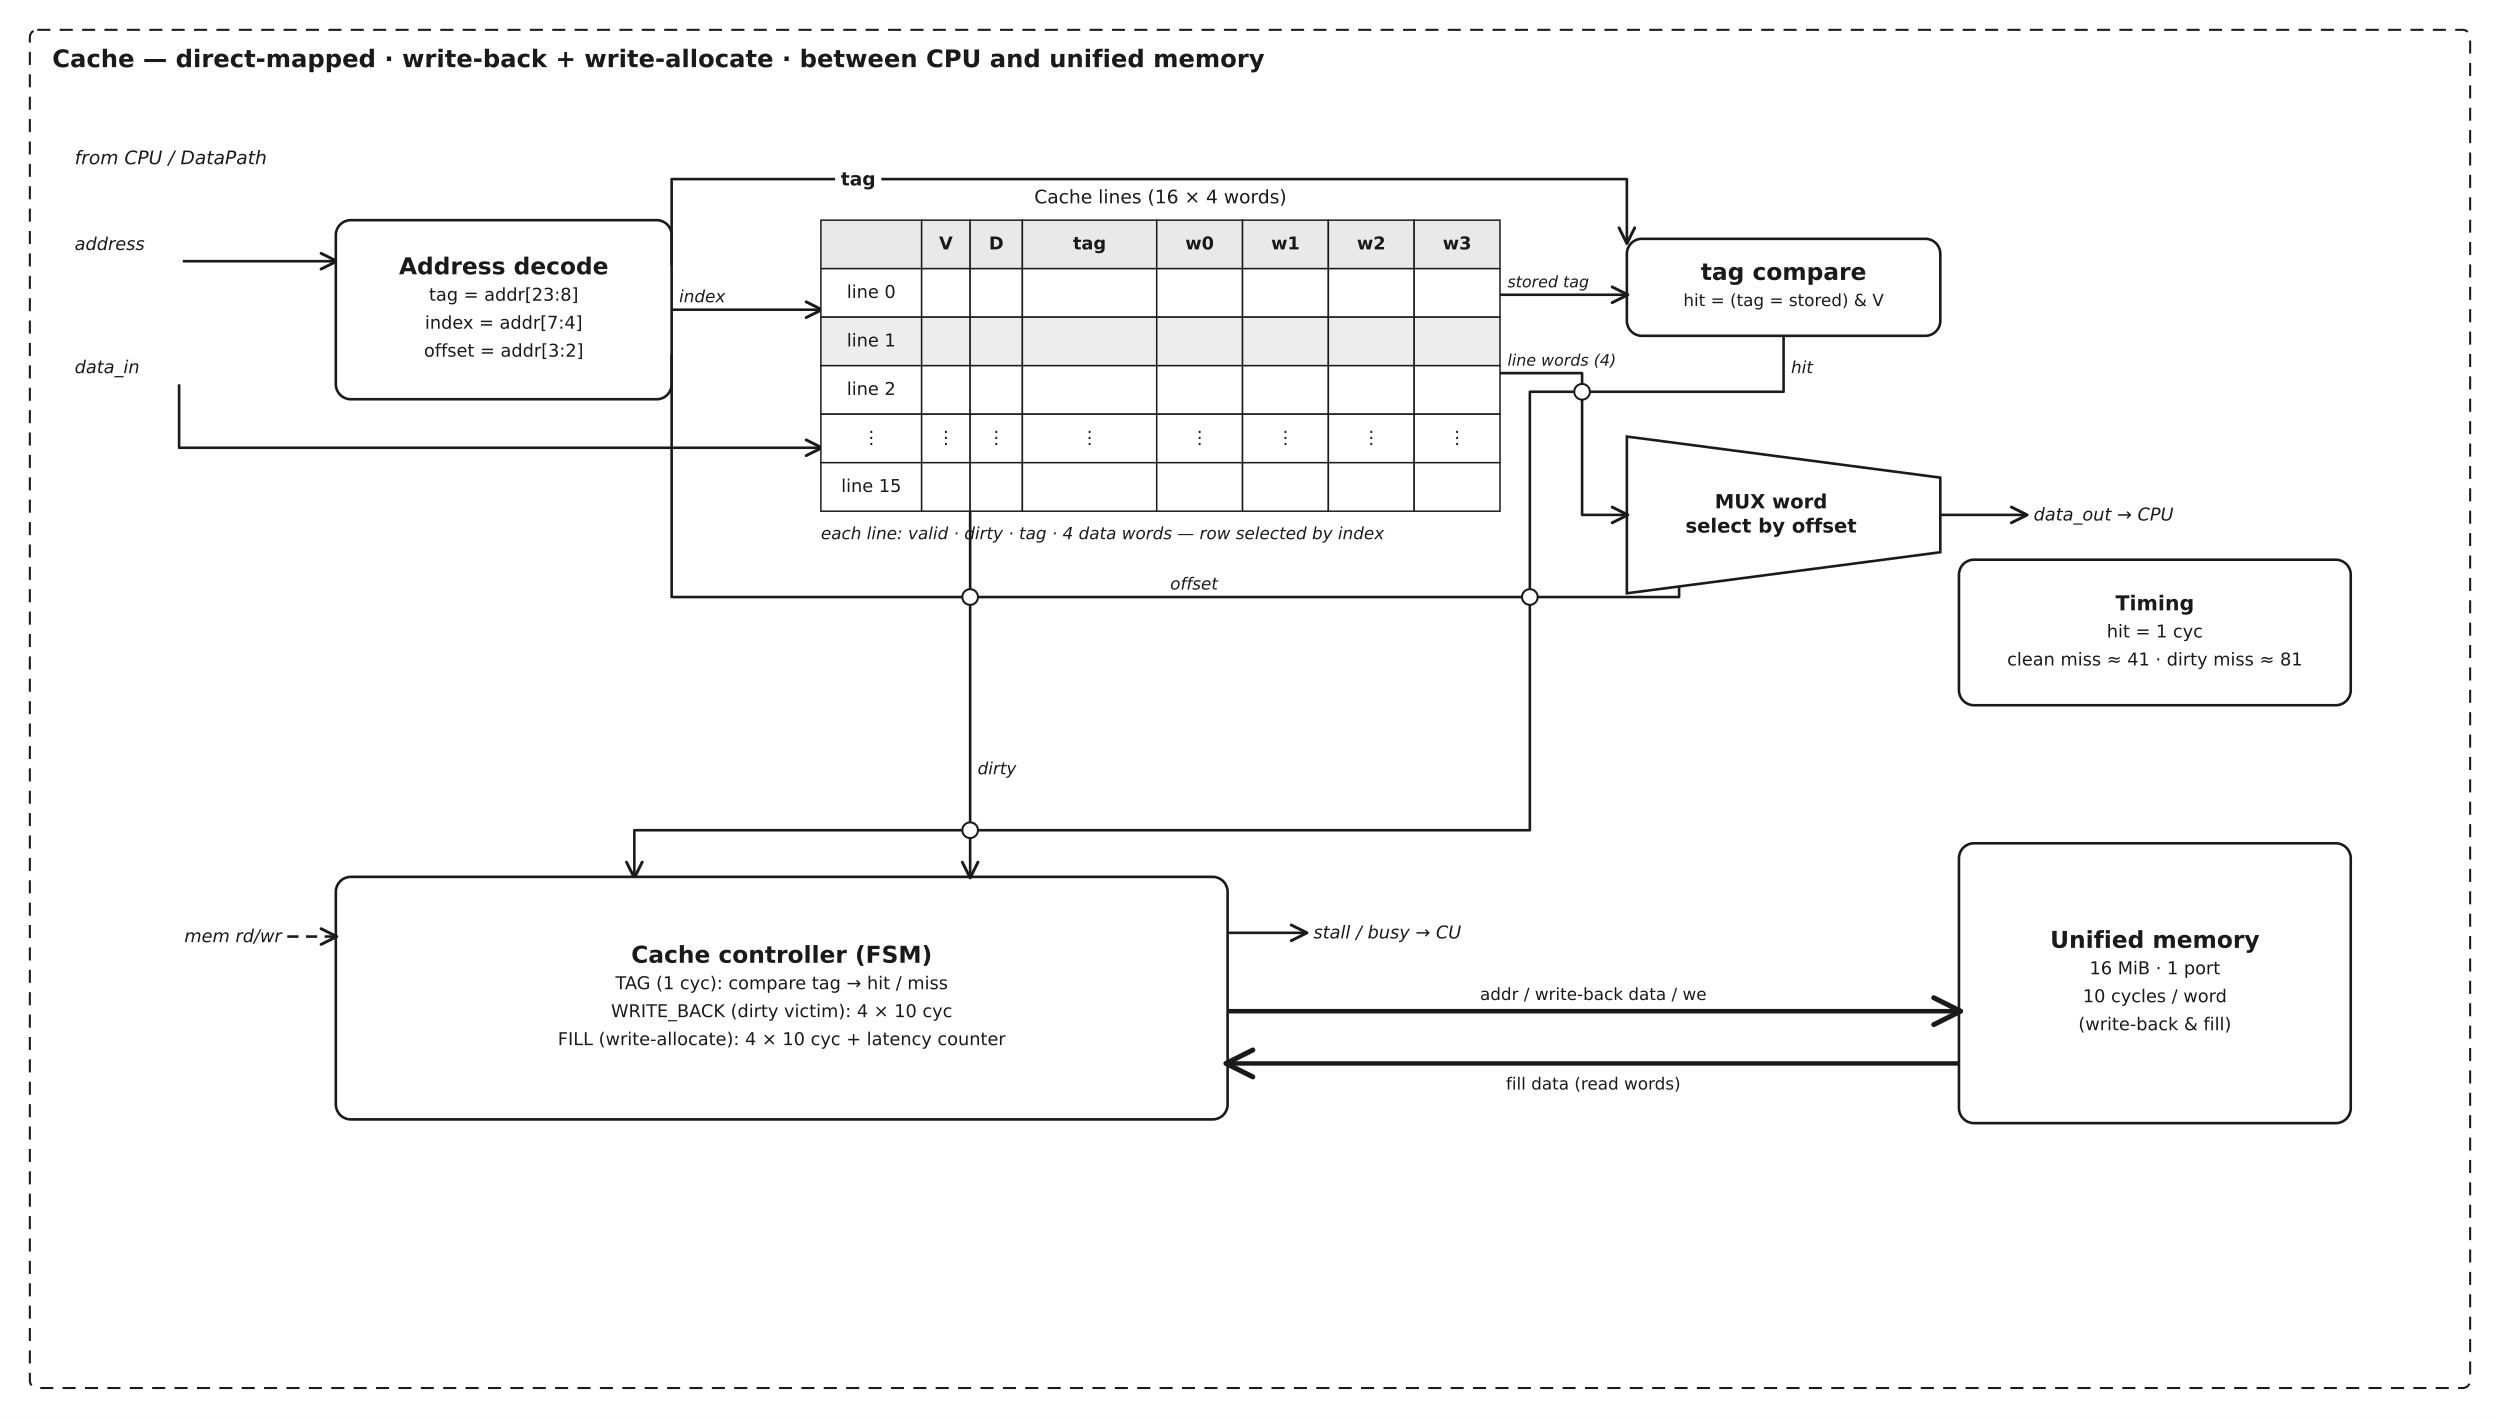
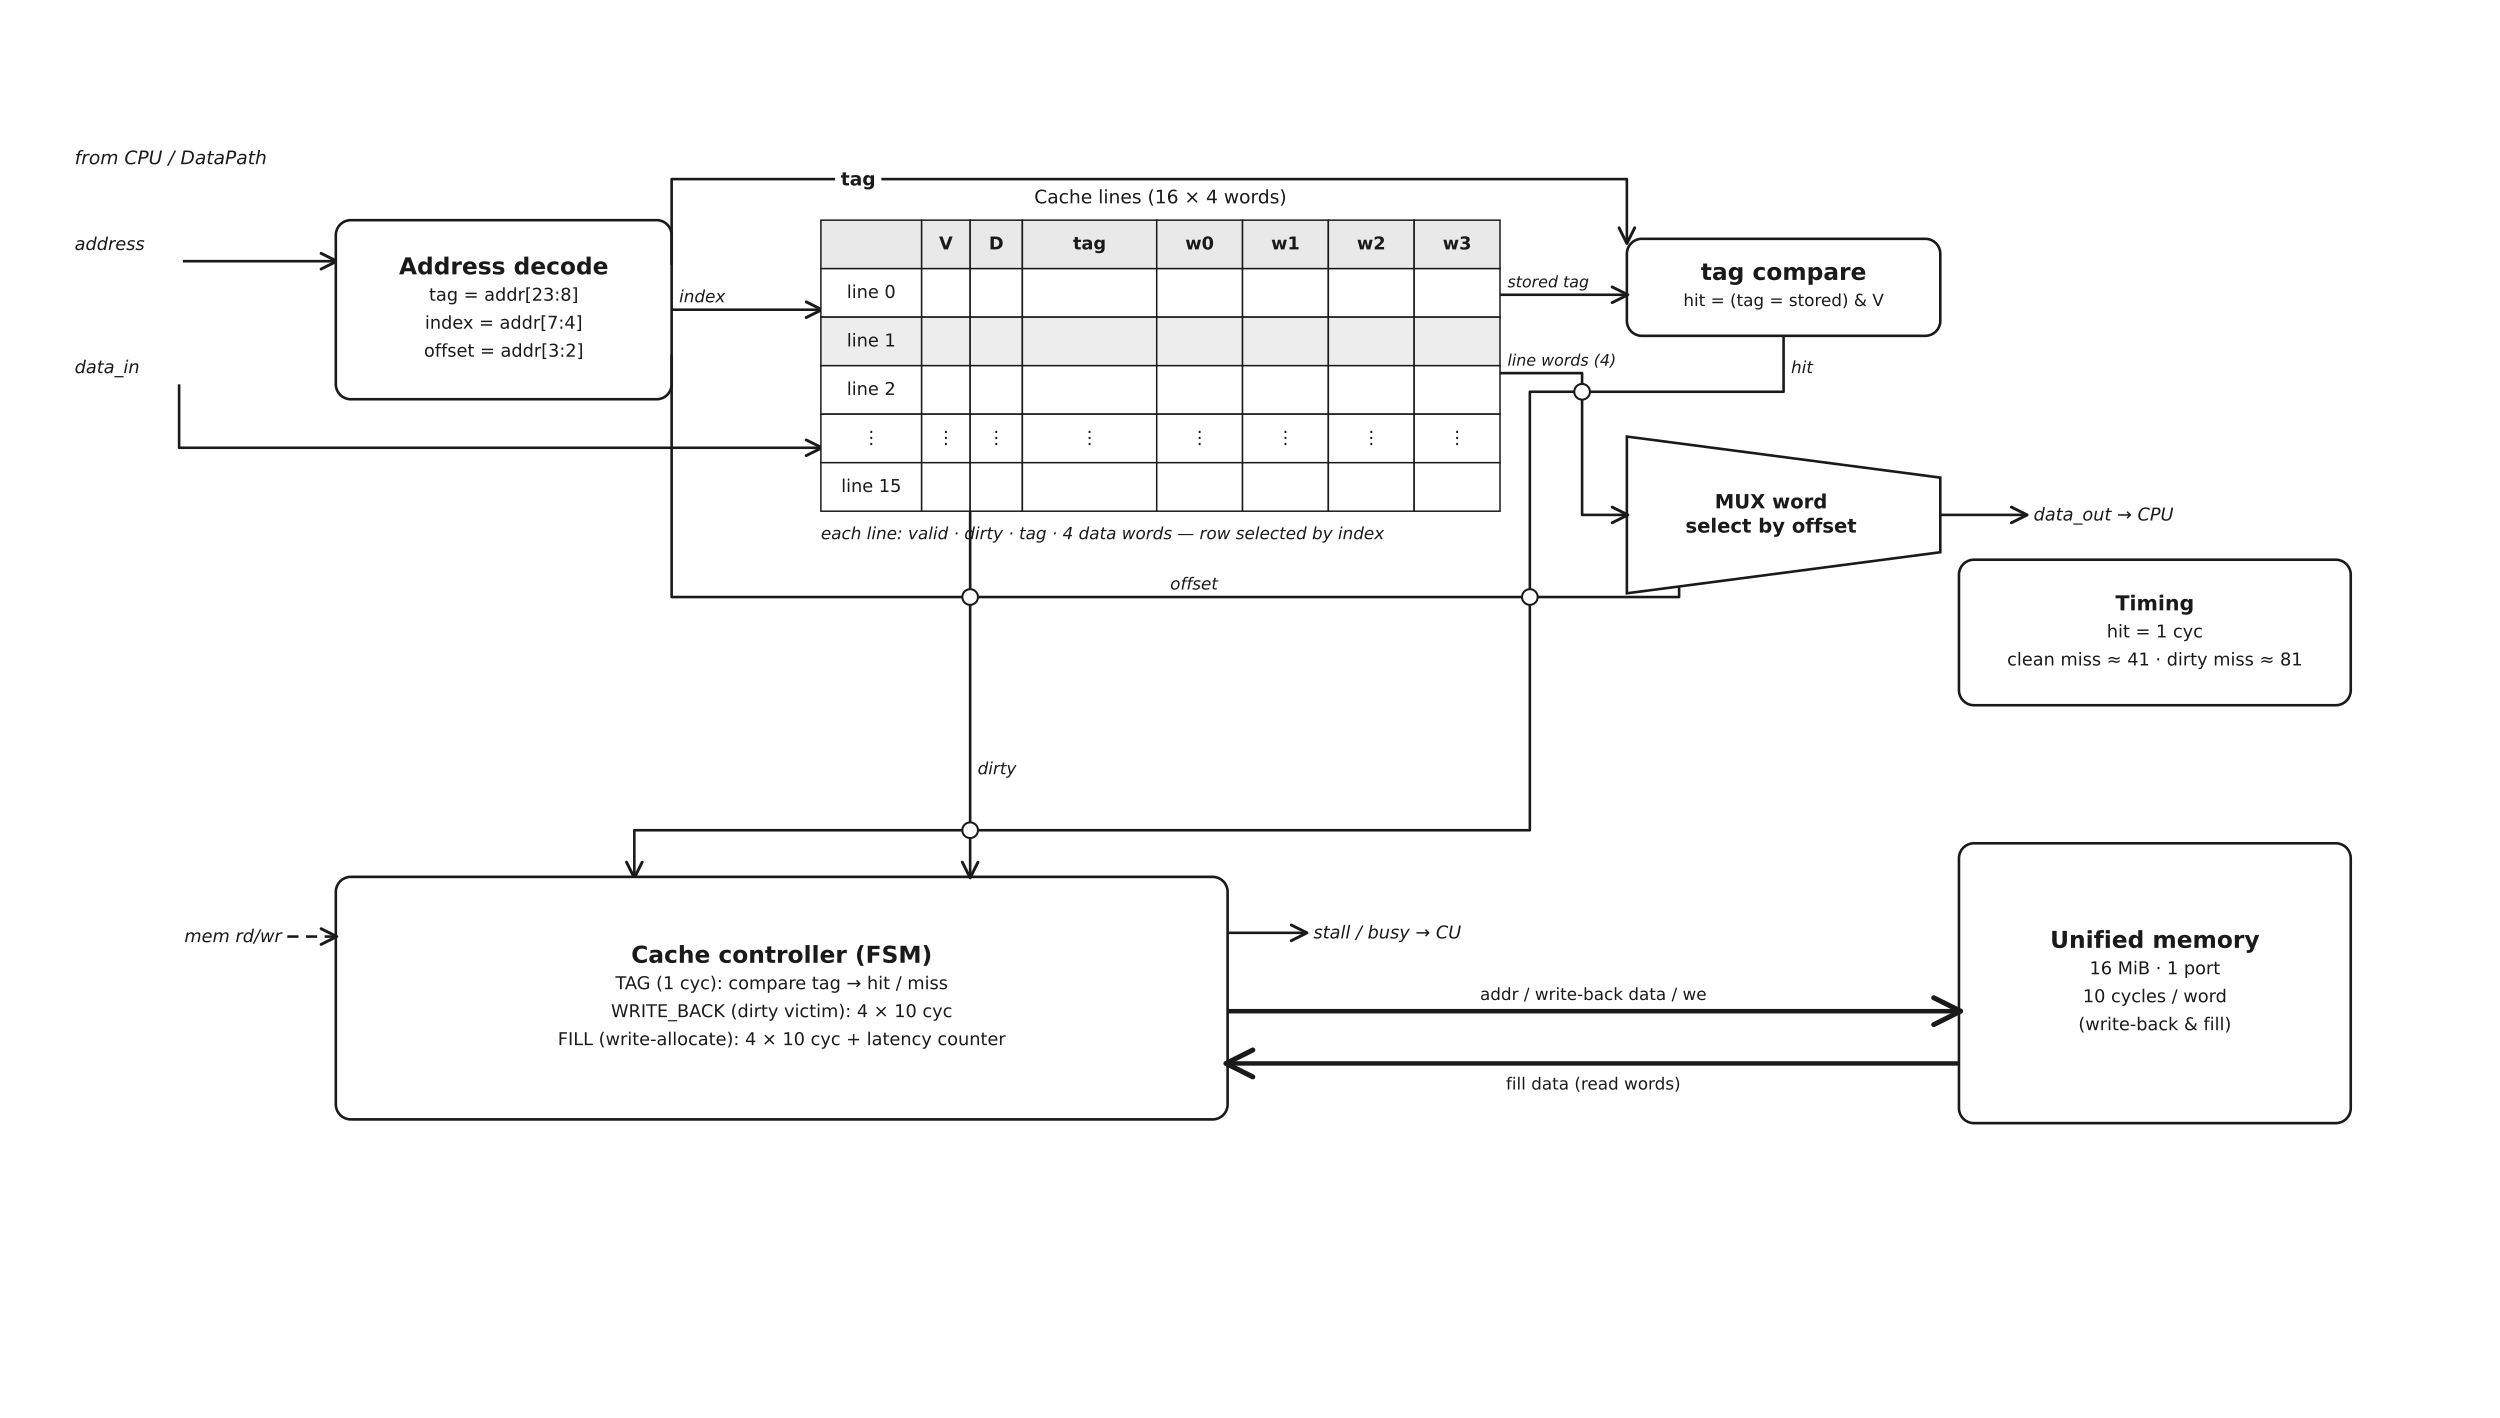
<svg xmlns="http://www.w3.org/2000/svg" viewBox="0 0 1340 760" font-family="DejaVu Sans, Arial, Helvetica, sans-serif">
  <rect x="0" y="0" width="1340" height="760" fill="#ffffff" />
  <defs>
    <marker id="a" viewBox="0 0 10 10" refX="8.5" refY="5" markerWidth="7.5" markerHeight="7.5" orient="auto-start-reverse">
      <path d="M1 1 L9 5 L1 9" fill="none" stroke="#1a1a1a" stroke-width="1.5" stroke-linecap="round" stroke-linejoin="round" />
    </marker>
    <marker id="ar" viewBox="0 0 10 10" refX="8.5" refY="5" markerWidth="7.5" markerHeight="7.5" orient="auto-start-reverse">
      <path d="M1 1 L9 5 L1 9" fill="none" stroke="#c0392b" stroke-width="1.5" stroke-linecap="round" stroke-linejoin="round" />
    </marker>
  </defs>
-   <rect x="16" y="16" width="1308" height="728" rx="4" fill="none" stroke="#1a1a1a" stroke-width="1.1" stroke-dasharray="7 5" />
-   <text x="28" y="36" font-size="13" font-weight="bold" fill="#1a1a1a">Cache  —  direct-mapped · write-back + write-allocate  ·  between CPU and unified memory</text>
-   <text x="40" y="88" font-size="10" text-anchor="start" font-style="italic" fill="#1a1a1a">from CPU / DataPath</text>
-   <text x="40" y="134" font-size="9.5" text-anchor="start" font-style="italic" fill="#1a1a1a">address</text>
  <path d="M 98,140 L 180,140" fill="none" stroke="#1a1a1a" stroke-width="1.4" stroke-linejoin="round" marker-end="url(#a)" />
-   <text x="40" y="200" font-size="9.5" text-anchor="start" font-style="italic" fill="#1a1a1a">data_in</text>
  <path d="M 96,206 L 96,240 L 440,240" fill="none" stroke="#1a1a1a" stroke-width="1.4" stroke-linejoin="round" marker-end="url(#a)" />
  <rect x="180" y="118" width="180" height="96" rx="8" fill="#ffffff" stroke="#1a1a1a" stroke-width="1.4" />
-   <text x="270.0" y="143.5" font-size="12.5" font-weight="bold" text-anchor="middle" dominant-baseline="middle" fill="#1a1a1a">Address decode</text>
-   <text x="270.0" y="158.5" font-size="9.5" font-weight="normal" text-anchor="middle" dominant-baseline="middle" fill="#1a1a1a">tag = addr[23:8]</text>
-   <text x="270.0" y="173.5" font-size="9.5" font-weight="normal" text-anchor="middle" dominant-baseline="middle" fill="#1a1a1a">index = addr[7:4]</text>
-   <text x="270.0" y="188.5" font-size="9.5" font-weight="normal" text-anchor="middle" dominant-baseline="middle" fill="#1a1a1a">offset = addr[3:2]</text>
  <path d="M 360,142 L 360,96 L 872,96 L 872,130" fill="none" stroke="#1a1a1a" stroke-width="1.4" stroke-linejoin="round" marker-end="url(#a)" />
  <rect x="447.6" y="88.0" width="24.8" height="16" fill="#ffffff" />
-   <text x="460" y="99.4" font-size="10" text-anchor="middle" font-weight="bold" fill="#1a1a1a">tag</text>
  <path d="M 360,166 L 440,166" fill="none" stroke="#1a1a1a" stroke-width="1.4" stroke-linejoin="round" marker-end="url(#a)" />
-   <text x="364" y="162" font-size="9" text-anchor="start" font-style="italic" fill="#1a1a1a">index</text>
  <path d="M 360,190 L 360,320 L 900,320 L 900,302" fill="none" stroke="#1a1a1a" stroke-width="1.4" stroke-linejoin="round" marker-end="url(#a)" />
-   <text x="640" y="316" font-size="9" text-anchor="middle" font-style="italic" fill="#1a1a1a">offset</text>
-   <text x="622.0" y="109" font-size="10" text-anchor="middle" fill="#1a1a1a">Cache lines (16 × 4 words)</text>
  <rect x="440" y="118" width="54" height="26" fill="#e9e9e9" stroke="#1a1a1a" stroke-width="0.8" />
  <rect x="494" y="118" width="26" height="26" fill="#e9e9e9" stroke="#1a1a1a" stroke-width="0.8" />
  <text x="507.0" y="131.0" font-size="9.5" font-weight="bold" text-anchor="middle" dominant-baseline="middle" fill="#1a1a1a">V</text>
  <rect x="520" y="118" width="28" height="26" fill="#e9e9e9" stroke="#1a1a1a" stroke-width="0.8" />
  <text x="534.0" y="131.0" font-size="9.5" font-weight="bold" text-anchor="middle" dominant-baseline="middle" fill="#1a1a1a">D</text>
  <rect x="548" y="118" width="72" height="26" fill="#e9e9e9" stroke="#1a1a1a" stroke-width="0.8" />
  <text x="584.0" y="131.0" font-size="9.5" font-weight="bold" text-anchor="middle" dominant-baseline="middle" fill="#1a1a1a">tag</text>
  <rect x="620" y="118" width="46" height="26" fill="#e9e9e9" stroke="#1a1a1a" stroke-width="0.8" />
  <text x="643.0" y="131.0" font-size="9.5" font-weight="bold" text-anchor="middle" dominant-baseline="middle" fill="#1a1a1a">w0</text>
  <rect x="666" y="118" width="46" height="26" fill="#e9e9e9" stroke="#1a1a1a" stroke-width="0.8" />
  <text x="689.0" y="131.0" font-size="9.5" font-weight="bold" text-anchor="middle" dominant-baseline="middle" fill="#1a1a1a">w1</text>
  <rect x="712" y="118" width="46" height="26" fill="#e9e9e9" stroke="#1a1a1a" stroke-width="0.8" />
  <text x="735.0" y="131.0" font-size="9.5" font-weight="bold" text-anchor="middle" dominant-baseline="middle" fill="#1a1a1a">w2</text>
  <rect x="758" y="118" width="46" height="26" fill="#e9e9e9" stroke="#1a1a1a" stroke-width="0.8" />
  <text x="781.0" y="131.0" font-size="9.5" font-weight="bold" text-anchor="middle" dominant-baseline="middle" fill="#1a1a1a">w3</text>
  <rect x="440" y="144" width="54" height="26" fill="#ffffff" stroke="#1a1a1a" stroke-width="0.8" />
  <text x="467.0" y="157.0" font-size="9.5" text-anchor="middle" dominant-baseline="middle" fill="#1a1a1a">line 0</text>
  <rect x="494" y="144" width="26" height="26" fill="#ffffff" stroke="#1a1a1a" stroke-width="0.8" />
  <rect x="520" y="144" width="28" height="26" fill="#ffffff" stroke="#1a1a1a" stroke-width="0.8" />
  <rect x="548" y="144" width="72" height="26" fill="#ffffff" stroke="#1a1a1a" stroke-width="0.8" />
  <rect x="620" y="144" width="46" height="26" fill="#ffffff" stroke="#1a1a1a" stroke-width="0.8" />
  <rect x="666" y="144" width="46" height="26" fill="#ffffff" stroke="#1a1a1a" stroke-width="0.8" />
  <rect x="712" y="144" width="46" height="26" fill="#ffffff" stroke="#1a1a1a" stroke-width="0.8" />
  <rect x="758" y="144" width="46" height="26" fill="#ffffff" stroke="#1a1a1a" stroke-width="0.8" />
  <rect x="440" y="170" width="54" height="26" fill="#ededed" stroke="#1a1a1a" stroke-width="0.8" />
  <text x="467.0" y="183.0" font-size="9.5" text-anchor="middle" dominant-baseline="middle" fill="#1a1a1a">line 1</text>
  <rect x="494" y="170" width="26" height="26" fill="#ededed" stroke="#1a1a1a" stroke-width="0.8" />
  <rect x="520" y="170" width="28" height="26" fill="#ededed" stroke="#1a1a1a" stroke-width="0.8" />
  <rect x="548" y="170" width="72" height="26" fill="#ededed" stroke="#1a1a1a" stroke-width="0.8" />
  <rect x="620" y="170" width="46" height="26" fill="#ededed" stroke="#1a1a1a" stroke-width="0.8" />
  <rect x="666" y="170" width="46" height="26" fill="#ededed" stroke="#1a1a1a" stroke-width="0.8" />
  <rect x="712" y="170" width="46" height="26" fill="#ededed" stroke="#1a1a1a" stroke-width="0.8" />
  <rect x="758" y="170" width="46" height="26" fill="#ededed" stroke="#1a1a1a" stroke-width="0.8" />
  <rect x="440" y="196" width="54" height="26" fill="#ffffff" stroke="#1a1a1a" stroke-width="0.8" />
  <text x="467.0" y="209.0" font-size="9.5" text-anchor="middle" dominant-baseline="middle" fill="#1a1a1a">line 2</text>
  <rect x="494" y="196" width="26" height="26" fill="#ffffff" stroke="#1a1a1a" stroke-width="0.8" />
  <rect x="520" y="196" width="28" height="26" fill="#ffffff" stroke="#1a1a1a" stroke-width="0.8" />
  <rect x="548" y="196" width="72" height="26" fill="#ffffff" stroke="#1a1a1a" stroke-width="0.8" />
  <rect x="620" y="196" width="46" height="26" fill="#ffffff" stroke="#1a1a1a" stroke-width="0.8" />
  <rect x="666" y="196" width="46" height="26" fill="#ffffff" stroke="#1a1a1a" stroke-width="0.8" />
  <rect x="712" y="196" width="46" height="26" fill="#ffffff" stroke="#1a1a1a" stroke-width="0.8" />
  <rect x="758" y="196" width="46" height="26" fill="#ffffff" stroke="#1a1a1a" stroke-width="0.8" />
  <rect x="440" y="222" width="54" height="26" fill="#ffffff" stroke="#1a1a1a" stroke-width="0.8" />
  <text x="467.0" y="235.0" font-size="9.5" text-anchor="middle" dominant-baseline="middle" fill="#1a1a1a">⋮</text>
  <rect x="494" y="222" width="26" height="26" fill="#ffffff" stroke="#1a1a1a" stroke-width="0.8" />
  <text x="507.0" y="235.0" font-size="9.5" text-anchor="middle" dominant-baseline="middle" fill="#1a1a1a">⋮</text>
  <rect x="520" y="222" width="28" height="26" fill="#ffffff" stroke="#1a1a1a" stroke-width="0.8" />
  <text x="534.0" y="235.0" font-size="9.5" text-anchor="middle" dominant-baseline="middle" fill="#1a1a1a">⋮</text>
  <rect x="548" y="222" width="72" height="26" fill="#ffffff" stroke="#1a1a1a" stroke-width="0.8" />
  <text x="584.0" y="235.0" font-size="9.5" text-anchor="middle" dominant-baseline="middle" fill="#1a1a1a">⋮</text>
  <rect x="620" y="222" width="46" height="26" fill="#ffffff" stroke="#1a1a1a" stroke-width="0.8" />
  <text x="643.0" y="235.0" font-size="9.5" text-anchor="middle" dominant-baseline="middle" fill="#1a1a1a">⋮</text>
  <rect x="666" y="222" width="46" height="26" fill="#ffffff" stroke="#1a1a1a" stroke-width="0.8" />
  <text x="689.0" y="235.0" font-size="9.5" text-anchor="middle" dominant-baseline="middle" fill="#1a1a1a">⋮</text>
  <rect x="712" y="222" width="46" height="26" fill="#ffffff" stroke="#1a1a1a" stroke-width="0.8" />
  <text x="735.0" y="235.0" font-size="9.5" text-anchor="middle" dominant-baseline="middle" fill="#1a1a1a">⋮</text>
  <rect x="758" y="222" width="46" height="26" fill="#ffffff" stroke="#1a1a1a" stroke-width="0.8" />
  <text x="781.0" y="235.0" font-size="9.5" text-anchor="middle" dominant-baseline="middle" fill="#1a1a1a">⋮</text>
  <rect x="440" y="248" width="54" height="26" fill="#ffffff" stroke="#1a1a1a" stroke-width="0.8" />
  <text x="467.0" y="261.0" font-size="9.5" text-anchor="middle" dominant-baseline="middle" fill="#1a1a1a">line 15</text>
  <rect x="494" y="248" width="26" height="26" fill="#ffffff" stroke="#1a1a1a" stroke-width="0.8" />
  <rect x="520" y="248" width="28" height="26" fill="#ffffff" stroke="#1a1a1a" stroke-width="0.8" />
  <rect x="548" y="248" width="72" height="26" fill="#ffffff" stroke="#1a1a1a" stroke-width="0.8" />
  <rect x="620" y="248" width="46" height="26" fill="#ffffff" stroke="#1a1a1a" stroke-width="0.8" />
  <rect x="666" y="248" width="46" height="26" fill="#ffffff" stroke="#1a1a1a" stroke-width="0.8" />
  <rect x="712" y="248" width="46" height="26" fill="#ffffff" stroke="#1a1a1a" stroke-width="0.8" />
  <rect x="758" y="248" width="46" height="26" fill="#ffffff" stroke="#1a1a1a" stroke-width="0.8" />
+   <rect x="872" y="128" width="168" height="52" rx="8" fill="#ffffff" stroke="#1a1a1a" stroke-width="1.4" />
+   <path d="M 804,158 L 872,158" fill="none" stroke="#1a1a1a" stroke-width="1.4" stroke-linejoin="round" marker-end="url(#a)" />
+   <path d="M 956,180 L 956,210 L 820,210 L 820,445 L 340,445 L 340,470" fill="none" stroke="#1a1a1a" stroke-width="1.4" stroke-linejoin="round" marker-end="url(#a)" />
+   <polygon points="872,234.0 1040,256.0 1040,296.0 872,318.0" fill="#ffffff" stroke="#1a1a1a" stroke-width="1.4" />
+   <path d="M 804,200 L 848,200 L 848,276 L 872,276" fill="none" stroke="#1a1a1a" stroke-width="1.4" stroke-linejoin="round" marker-end="url(#a)" />
+   <path d="M 1040,276 L 1086,276" fill="none" stroke="#1a1a1a" stroke-width="1.4" stroke-linejoin="round" marker-end="url(#a)" />
+   <rect x="180" y="470" width="478" height="130" rx="8" fill="#ffffff" stroke="#1a1a1a" stroke-width="1.4" />
+   <path d="M 154,502 L 180,502" fill="none" stroke="#1a1a1a" stroke-width="1.4" stroke-dasharray="6 4" stroke-linejoin="round" marker-end="url(#a)" />
+   <path d="M 520,274 L 520,470" fill="none" stroke="#1a1a1a" stroke-width="1.4" stroke-linejoin="round" marker-end="url(#a)" />
+   <path d="M 658,500 L 700,500" fill="none" stroke="#1a1a1a" stroke-width="1.4" stroke-linejoin="round" marker-end="url(#a)" />
+   <rect x="1050" y="452" width="210" height="150" rx="8" fill="#ffffff" stroke="#1a1a1a" stroke-width="1.4" />
+   <path d="M 658,542 L 1050,542" fill="none" stroke="#1a1a1a" stroke-width="2.4" stroke-linejoin="round" marker-end="url(#a)" />
+   <path d="M 1050,570 L 658,570" fill="none" stroke="#1a1a1a" stroke-width="2.4" stroke-linejoin="round" marker-end="url(#a)" />
+   <rect x="1050" y="300" width="210" height="78" rx="8" fill="#ffffff" stroke="#1a1a1a" stroke-width="1.4" />
+   <circle cx="520" cy="320" r="4.2" fill="#ffffff" stroke="#1a1a1a" stroke-width="1.1" />
+   <circle cx="520" cy="445" r="4.2" fill="#ffffff" stroke="#1a1a1a" stroke-width="1.1" />
+   <circle cx="820" cy="320" r="4.2" fill="#ffffff" stroke="#1a1a1a" stroke-width="1.1" />
+   <circle cx="848" cy="210" r="4.2" fill="#ffffff" stroke="#1a1a1a" stroke-width="1.1" />
+   <text x="40" y="88" font-size="10" text-anchor="start" font-style="italic" fill="#1a1a1a">from CPU / DataPath</text>
+   <text x="40" y="134" font-size="9.5" text-anchor="start" font-style="italic" fill="#1a1a1a">address</text>
+   <text x="40" y="200" font-size="9.5" text-anchor="start" font-style="italic" fill="#1a1a1a">data_in</text>
+   <text x="270.0" y="143.5" font-size="12.5" font-weight="bold" text-anchor="middle" dominant-baseline="middle" fill="#1a1a1a">Address decode</text>
+   <text x="270.0" y="158.5" font-size="9.5" font-weight="normal" text-anchor="middle" dominant-baseline="middle" fill="#1a1a1a">tag = addr[23:8]</text>
+   <text x="270.0" y="173.5" font-size="9.5" font-weight="normal" text-anchor="middle" dominant-baseline="middle" fill="#1a1a1a">index = addr[7:4]</text>
+   <text x="270.0" y="188.5" font-size="9.5" font-weight="normal" text-anchor="middle" dominant-baseline="middle" fill="#1a1a1a">offset = addr[3:2]</text>
+   <text x="460" y="99.4" font-size="10" text-anchor="middle" font-weight="bold" fill="#1a1a1a">tag</text>
+   <text x="364" y="162" font-size="9" text-anchor="start" font-style="italic" fill="#1a1a1a">index</text>
+   <text x="640" y="316" font-size="9" text-anchor="middle" font-style="italic" fill="#1a1a1a">offset</text>
+   <text x="622.0" y="109" font-size="10" text-anchor="middle" fill="#1a1a1a">Cache lines (16 × 4 words)</text>
  <text x="440" y="289" font-size="9" text-anchor="start" font-style="italic" fill="#1a1a1a">each line: valid · dirty · tag · 4 data words   —   row selected by index</text>
-   <rect x="872" y="128" width="168" height="52" rx="8" fill="#ffffff" stroke="#1a1a1a" stroke-width="1.4" />
  <text x="956.0" y="146.5" font-size="12.5" font-weight="bold" text-anchor="middle" dominant-baseline="middle" fill="#1a1a1a">tag compare</text>
  <text x="956.0" y="161.5" font-size="9" font-weight="normal" text-anchor="middle" dominant-baseline="middle" fill="#1a1a1a">hit = (tag = stored) &amp; V</text>
-   <path d="M 804,158 L 872,158" fill="none" stroke="#1a1a1a" stroke-width="1.4" stroke-linejoin="round" marker-end="url(#a)" />
  <text x="808" y="154" font-size="8.5" text-anchor="start" font-style="italic" fill="#1a1a1a">stored tag</text>
-   <path d="M 956,180 L 956,210 L 820,210 L 820,445 L 340,445 L 340,470" fill="none" stroke="#1a1a1a" stroke-width="1.4" stroke-linejoin="round" marker-end="url(#a)" />
  <text x="960" y="200" font-size="9" text-anchor="start" font-style="italic" fill="#1a1a1a">hit</text>
-   <polygon points="872,234.0 1040,256.0 1040,296.0 872,318.0" fill="#ffffff" stroke="#1a1a1a" stroke-width="1.4" />
  <text x="949.28" y="269.5" font-size="10.5" font-weight="bold" text-anchor="middle" dominant-baseline="middle" fill="#1a1a1a">MUX  word</text>
  <text x="949.28" y="282.5" font-size="10.5" font-weight="bold" text-anchor="middle" dominant-baseline="middle" fill="#1a1a1a">select by offset</text>
-   <path d="M 804,200 L 848,200 L 848,276 L 872,276" fill="none" stroke="#1a1a1a" stroke-width="1.4" stroke-linejoin="round" marker-end="url(#a)" />
  <text x="808" y="196" font-size="8.5" text-anchor="start" font-style="italic" fill="#1a1a1a">line words (4)</text>
-   <path d="M 1040,276 L 1086,276" fill="none" stroke="#1a1a1a" stroke-width="1.4" stroke-linejoin="round" marker-end="url(#a)" />
  <text x="1090" y="279" font-size="9.5" text-anchor="start" font-style="italic" fill="#1a1a1a">data_out → CPU</text>
-   <rect x="180" y="470" width="478" height="130" rx="8" fill="#ffffff" stroke="#1a1a1a" stroke-width="1.4" />
  <text x="419.0" y="512.5" font-size="12.5" font-weight="bold" text-anchor="middle" dominant-baseline="middle" fill="#1a1a1a">Cache controller  (FSM)</text>
  <text x="419.0" y="527.5" font-size="9.5" font-weight="normal" text-anchor="middle" dominant-baseline="middle" fill="#1a1a1a">TAG (1 cyc): compare tag → hit / miss</text>
  <text x="419.0" y="542.5" font-size="9.5" font-weight="normal" text-anchor="middle" dominant-baseline="middle" fill="#1a1a1a">WRITE_BACK (dirty victim): 4 × 10 cyc</text>
  <text x="419.0" y="557.5" font-size="9.5" font-weight="normal" text-anchor="middle" dominant-baseline="middle" fill="#1a1a1a">FILL (write-allocate): 4 × 10 cyc  +  latency counter</text>
-   <path d="M 154,502 L 180,502" fill="none" stroke="#1a1a1a" stroke-width="1.4" stroke-dasharray="6 4" stroke-linejoin="round" marker-end="url(#a)" />
  <text x="151" y="505" font-size="9.5" text-anchor="end" font-style="italic" fill="#1a1a1a">mem rd/wr</text>
-   <path d="M 520,274 L 520,470" fill="none" stroke="#1a1a1a" stroke-width="1.4" stroke-linejoin="round" marker-end="url(#a)" />
  <text x="524" y="415" font-size="9" text-anchor="start" font-style="italic" fill="#1a1a1a">dirty</text>
-   <path d="M 658,500 L 700,500" fill="none" stroke="#1a1a1a" stroke-width="1.4" stroke-linejoin="round" marker-end="url(#a)" />
  <text x="704" y="503" font-size="9.5" text-anchor="start" font-style="italic" fill="#1a1a1a">stall / busy → CU</text>
-   <rect x="1050" y="452" width="210" height="150" rx="8" fill="#ffffff" stroke="#1a1a1a" stroke-width="1.4" />
  <text x="1155.0" y="504.5" font-size="12.5" font-weight="bold" text-anchor="middle" dominant-baseline="middle" fill="#1a1a1a">Unified memory</text>
  <text x="1155.0" y="519.5" font-size="9.5" font-weight="normal" text-anchor="middle" dominant-baseline="middle" fill="#1a1a1a">16 MiB · 1 port</text>
  <text x="1155.0" y="534.5" font-size="9.5" font-weight="normal" text-anchor="middle" dominant-baseline="middle" fill="#1a1a1a">10 cycles / word</text>
  <text x="1155.0" y="549.5" font-size="9.5" font-weight="normal" text-anchor="middle" dominant-baseline="middle" fill="#1a1a1a">(write-back &amp; fill)</text>
-   <path d="M 658,542 L 1050,542" fill="none" stroke="#1a1a1a" stroke-width="2.4" stroke-linejoin="round" marker-end="url(#a)" />
  <text x="854" y="536" font-size="9" text-anchor="middle" fill="#1a1a1a">addr / write-back data / we</text>
-   <path d="M 1050,570 L 658,570" fill="none" stroke="#1a1a1a" stroke-width="2.4" stroke-linejoin="round" marker-end="url(#a)" />
  <text x="854" y="584" font-size="9" text-anchor="middle" fill="#1a1a1a">fill data (read words)</text>
-   <rect x="1050" y="300" width="210" height="78" rx="8" fill="#ffffff" stroke="#1a1a1a" stroke-width="1.4" />
  <text x="1155.0" y="324.0" font-size="11" font-weight="bold" text-anchor="middle" dominant-baseline="middle" fill="#1a1a1a">Timing</text>
  <text x="1155.0" y="339.0" font-size="9.5" font-weight="normal" text-anchor="middle" dominant-baseline="middle" fill="#1a1a1a">hit = 1 cyc</text>
  <text x="1155.0" y="354.0" font-size="9.5" font-weight="normal" text-anchor="middle" dominant-baseline="middle" fill="#1a1a1a">clean miss ≈ 41 · dirty miss ≈ 81</text>
-   <circle cx="520" cy="320" r="4.2" fill="#ffffff" stroke="#1a1a1a" stroke-width="1.1" />
-   <circle cx="520" cy="445" r="4.2" fill="#ffffff" stroke="#1a1a1a" stroke-width="1.1" />
-   <circle cx="820" cy="320" r="4.2" fill="#ffffff" stroke="#1a1a1a" stroke-width="1.1" />
-   <circle cx="848" cy="210" r="4.2" fill="#ffffff" stroke="#1a1a1a" stroke-width="1.1" />
</svg>
